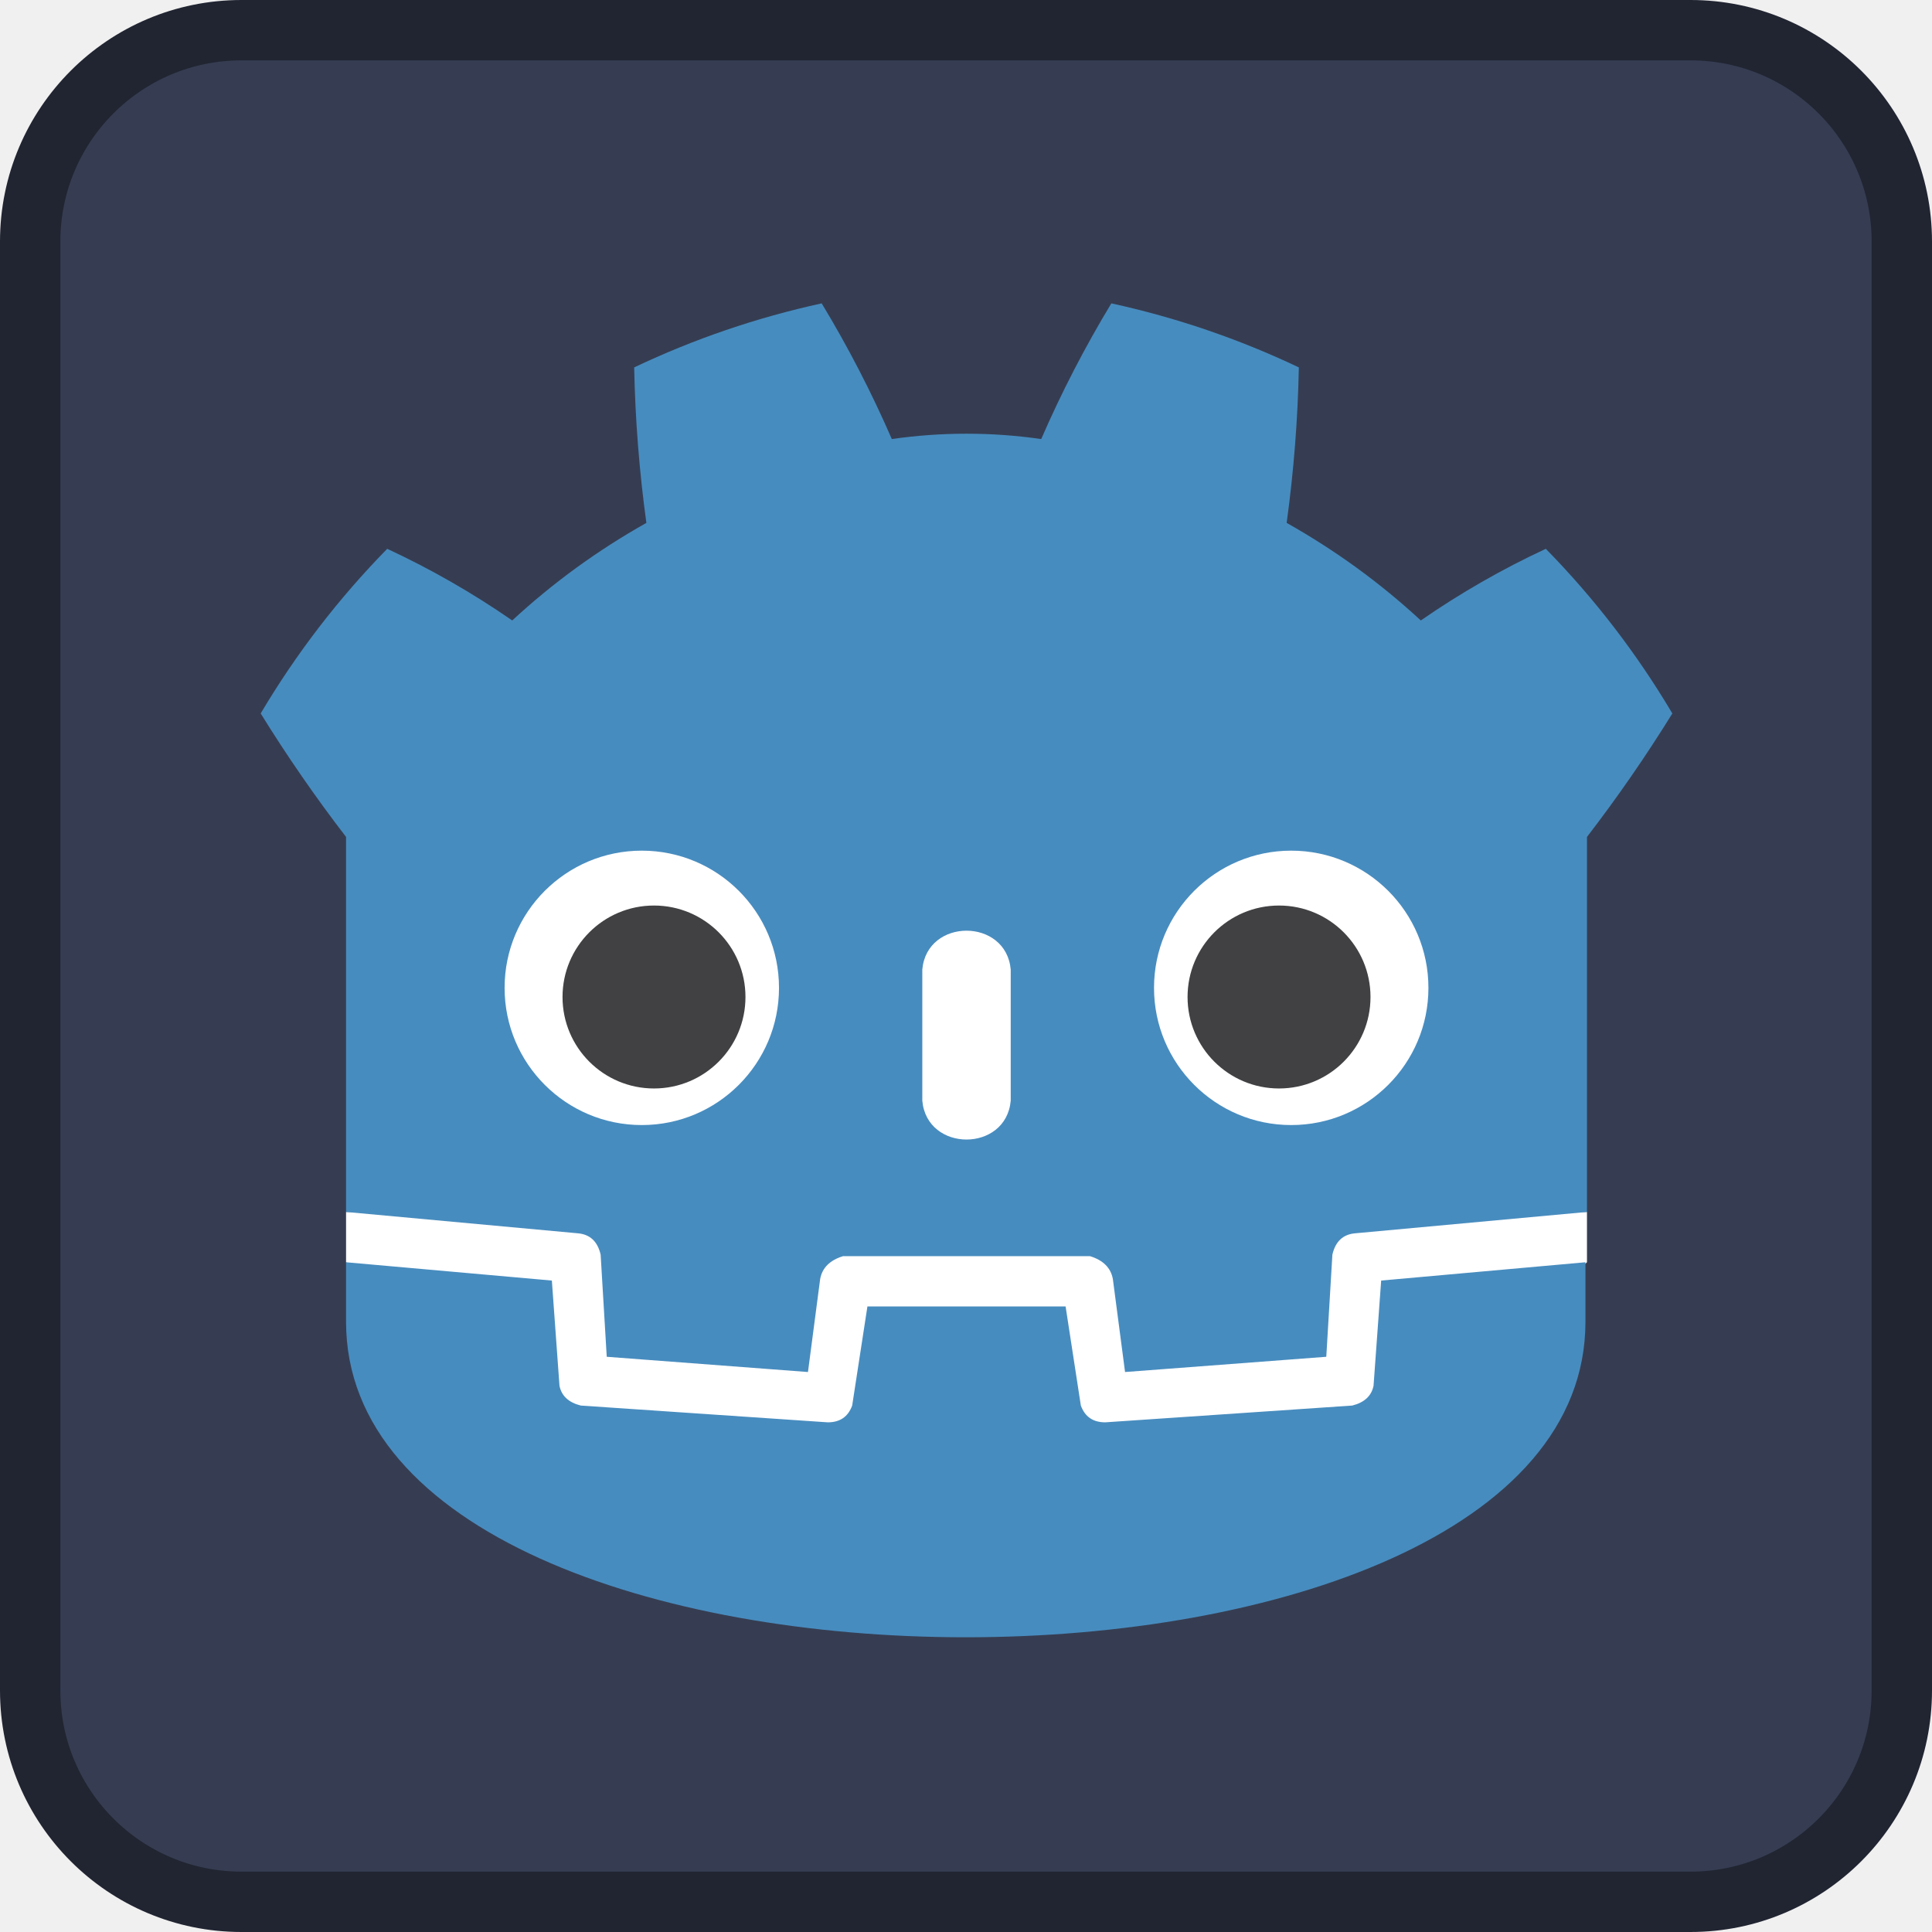
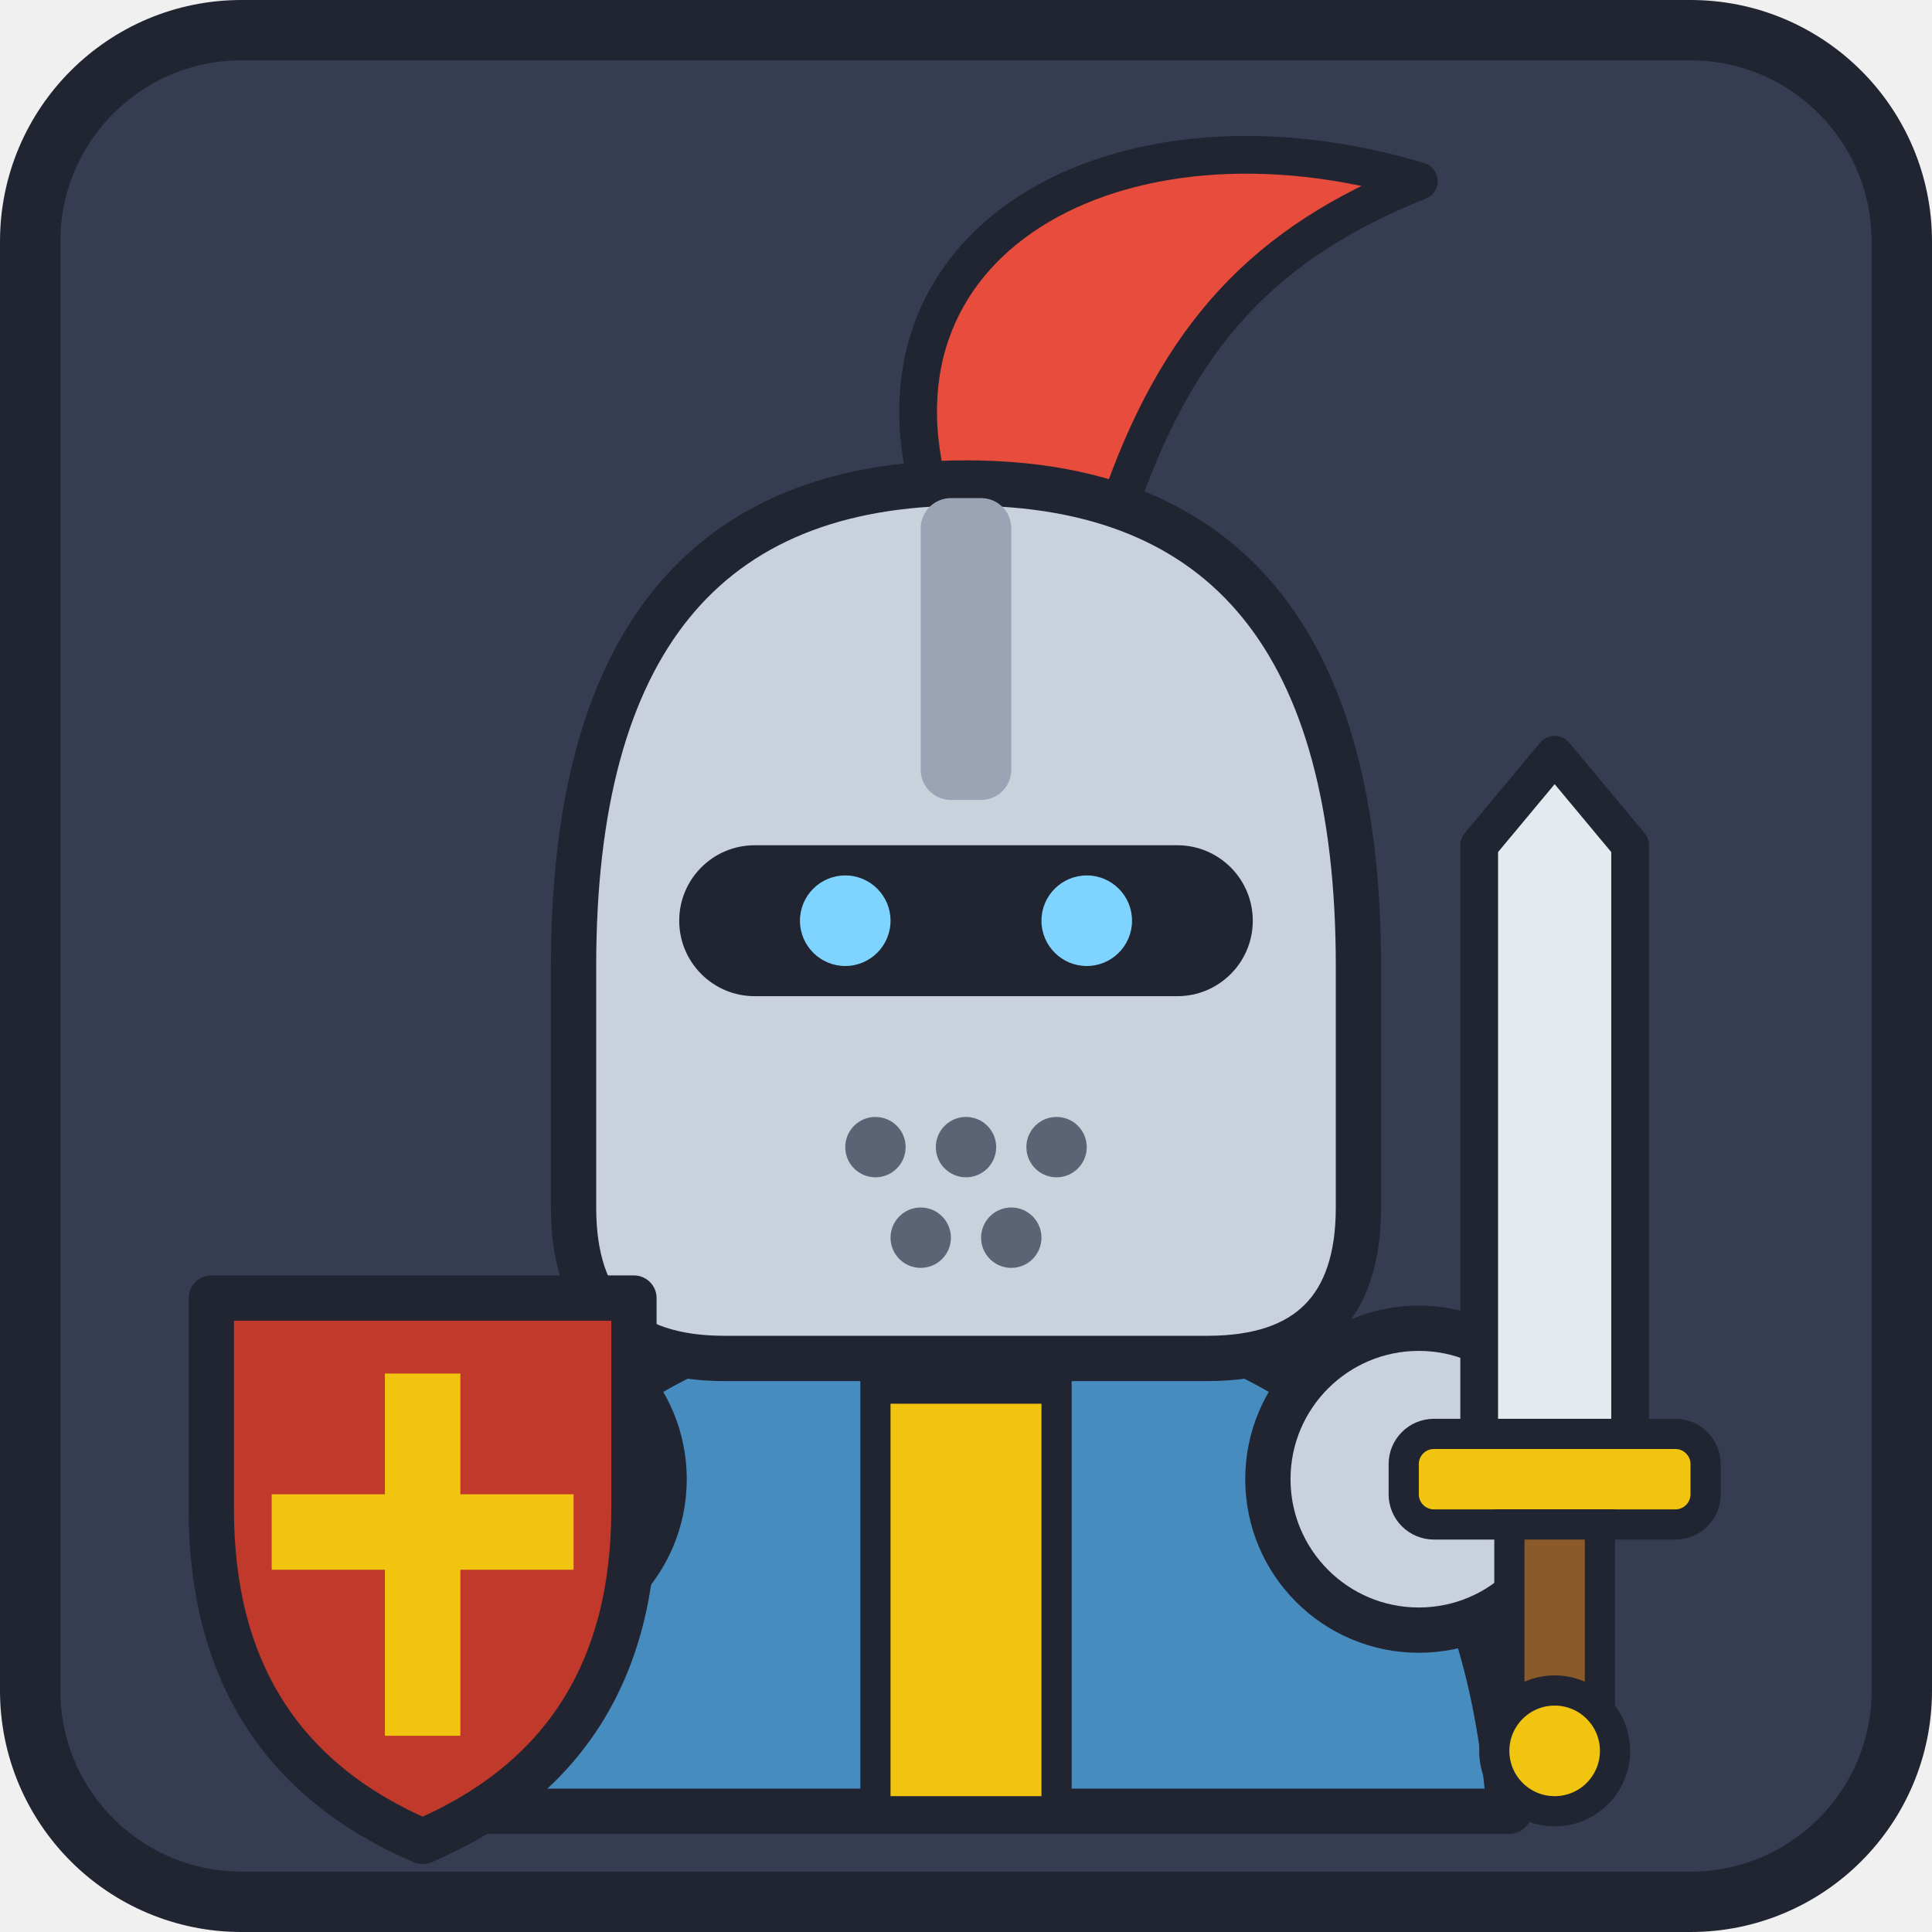
<svg xmlns="http://www.w3.org/2000/svg" height="128" width="128">
  <rect x="2" y="2" width="124" height="124" rx="14" fill="#363d52" stroke="#212532" stroke-width="4" />
-   <g transform="scale(.101) translate(122 122)">
-     <g fill="#fff">
-       <path d="M105 673v33q407 354 814 0v-33z" />
-       <path fill="#478cbf" d="m105 673 152 14q12 1 15 14l4 67 132 10 8-61q2-11 15-15h162q13 4 15 15l8 61 132-10 4-67q3-13 15-14l152-14V427q30-39 56-81-35-59-83-108-43 20-82 47-40-37-88-64 7-51 8-102-59-28-123-42-26 43-46 89-49-7-98 0-20-46-46-89-64 14-123 42 1 51 8 102-48 27-88 64-39-27-82-47-48 49-83 108 26 42 56 81zm0 33v39c0 276 813 276 813 0v-39l-134 12-5 69q-2 10-14 13l-162 11q-12 0-16-11l-10-65H447l-10 65q-4 11-16 11l-162-11q-12-3-14-13l-5-69z" />
-       <path d="M483 600c3 34 55 34 58 0v-86c-3-34-55-34-58 0z" />
-       <circle cx="725" cy="526" r="90" />
-       <circle cx="299" cy="526" r="90" />
-     </g>
-     <g fill="#414042">
-       <circle cx="307" cy="532" r="60" />
-       <circle cx="717" cy="532" r="60" />
-     </g>
-   </g>
+   <path d="M62 34 C56 16 74 6 94 12 C84 16 78 22 74 34 Z" fill="#e74c3c" stroke="#212532" stroke-width="2.5" stroke-linejoin="round" />
+   <path d="M28 120 Q30 94 50 88 H78 Q98 94 100 120 Z" fill="#478cbf" stroke="#212532" stroke-width="3" stroke-linejoin="round" />
+   <rect x="58" y="92" width="12" height="28" fill="#f1c40f" stroke="#212532" stroke-width="2" />
+   <circle cx="34" cy="98" r="10" fill="#c9d1dc" stroke="#212532" stroke-width="3" />
+   <circle cx="94" cy="98" r="10" fill="#c9d1dc" stroke="#212532" stroke-width="3" />
+   <path d="M38 64 Q38 32 64 32 Q90 32 90 64 V80 Q90 90 80 90 H48 Q38 90 38 80 Z" fill="#c9d1dc" stroke="#212532" stroke-width="3" stroke-linejoin="round" />
+   <rect x="61" y="33" width="6" height="20" rx="2" fill="#9aa4b5" />
+   <rect x="45" y="56" width="38" height="10" rx="5" fill="#212532" />
+   <circle cx="56" cy="61" r="3" fill="#7fd4ff" />
+   <circle cx="72" cy="61" r="3" fill="#7fd4ff" />
+   <circle cx="58" cy="76" r="2" fill="#5b6475" />
+   <circle cx="64" cy="76" r="2" fill="#5b6475" />
+   <circle cx="70" cy="76" r="2" fill="#5b6475" />
+   <circle cx="61" cy="82" r="2" fill="#5b6475" />
+   <circle cx="67" cy="82" r="2" fill="#5b6475" />
+   <path d="M14 86 H42 V100 Q42 116 28 122 Q14 116 14 100 Z" fill="#c0392b" stroke="#212532" stroke-width="3" stroke-linejoin="round" />
+   <rect x="25.5" y="91" width="5" height="24" fill="#f1c40f" />
+   <rect x="18" y="99" width="20" height="5" fill="#f1c40f" />
+   <path d="M103 50 L108 56 V96 H98 V56 Z" fill="#e5e9f0" stroke="#212532" stroke-width="2.5" stroke-linejoin="round" />
+   <rect x="93" y="95" width="20" height="6" rx="2" fill="#f1c40f" stroke="#212532" stroke-width="2" />
+   <rect x="100" y="101" width="6" height="12" fill="#8b5a2b" stroke="#212532" stroke-width="2" />
+   <circle cx="103" cy="116" r="4" fill="#f1c40f" stroke="#212532" stroke-width="2" />
</svg>
